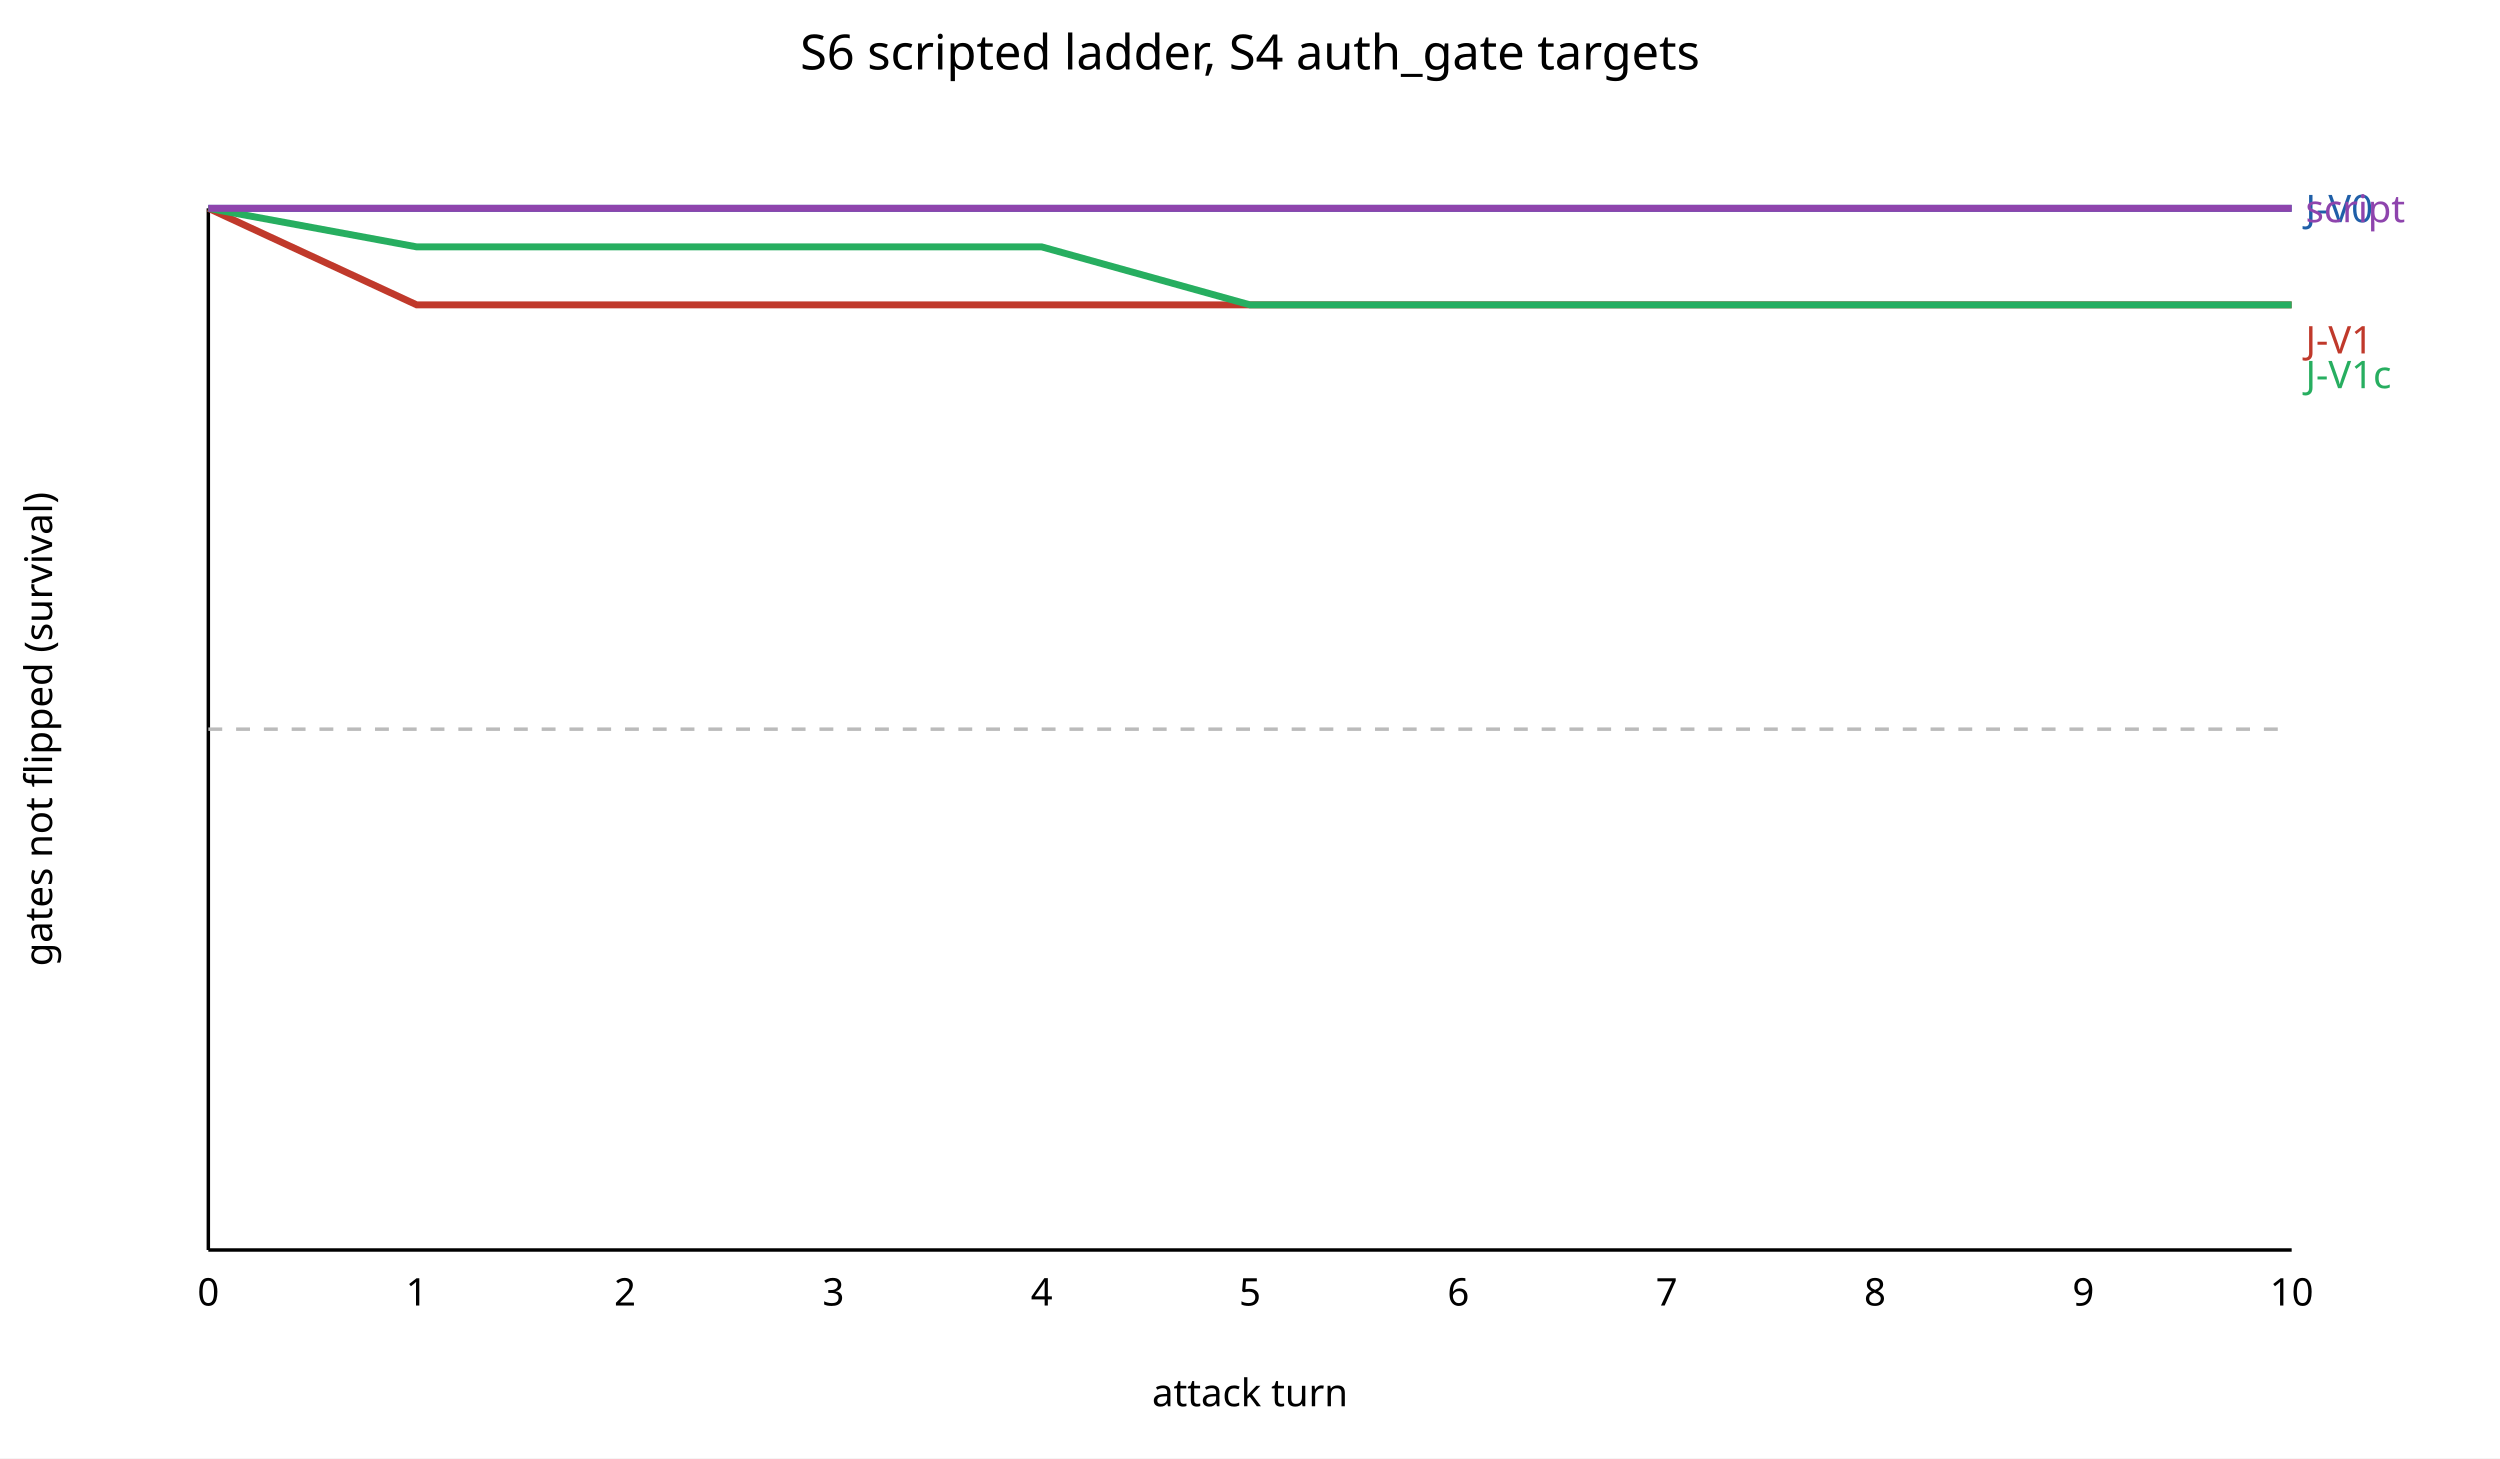
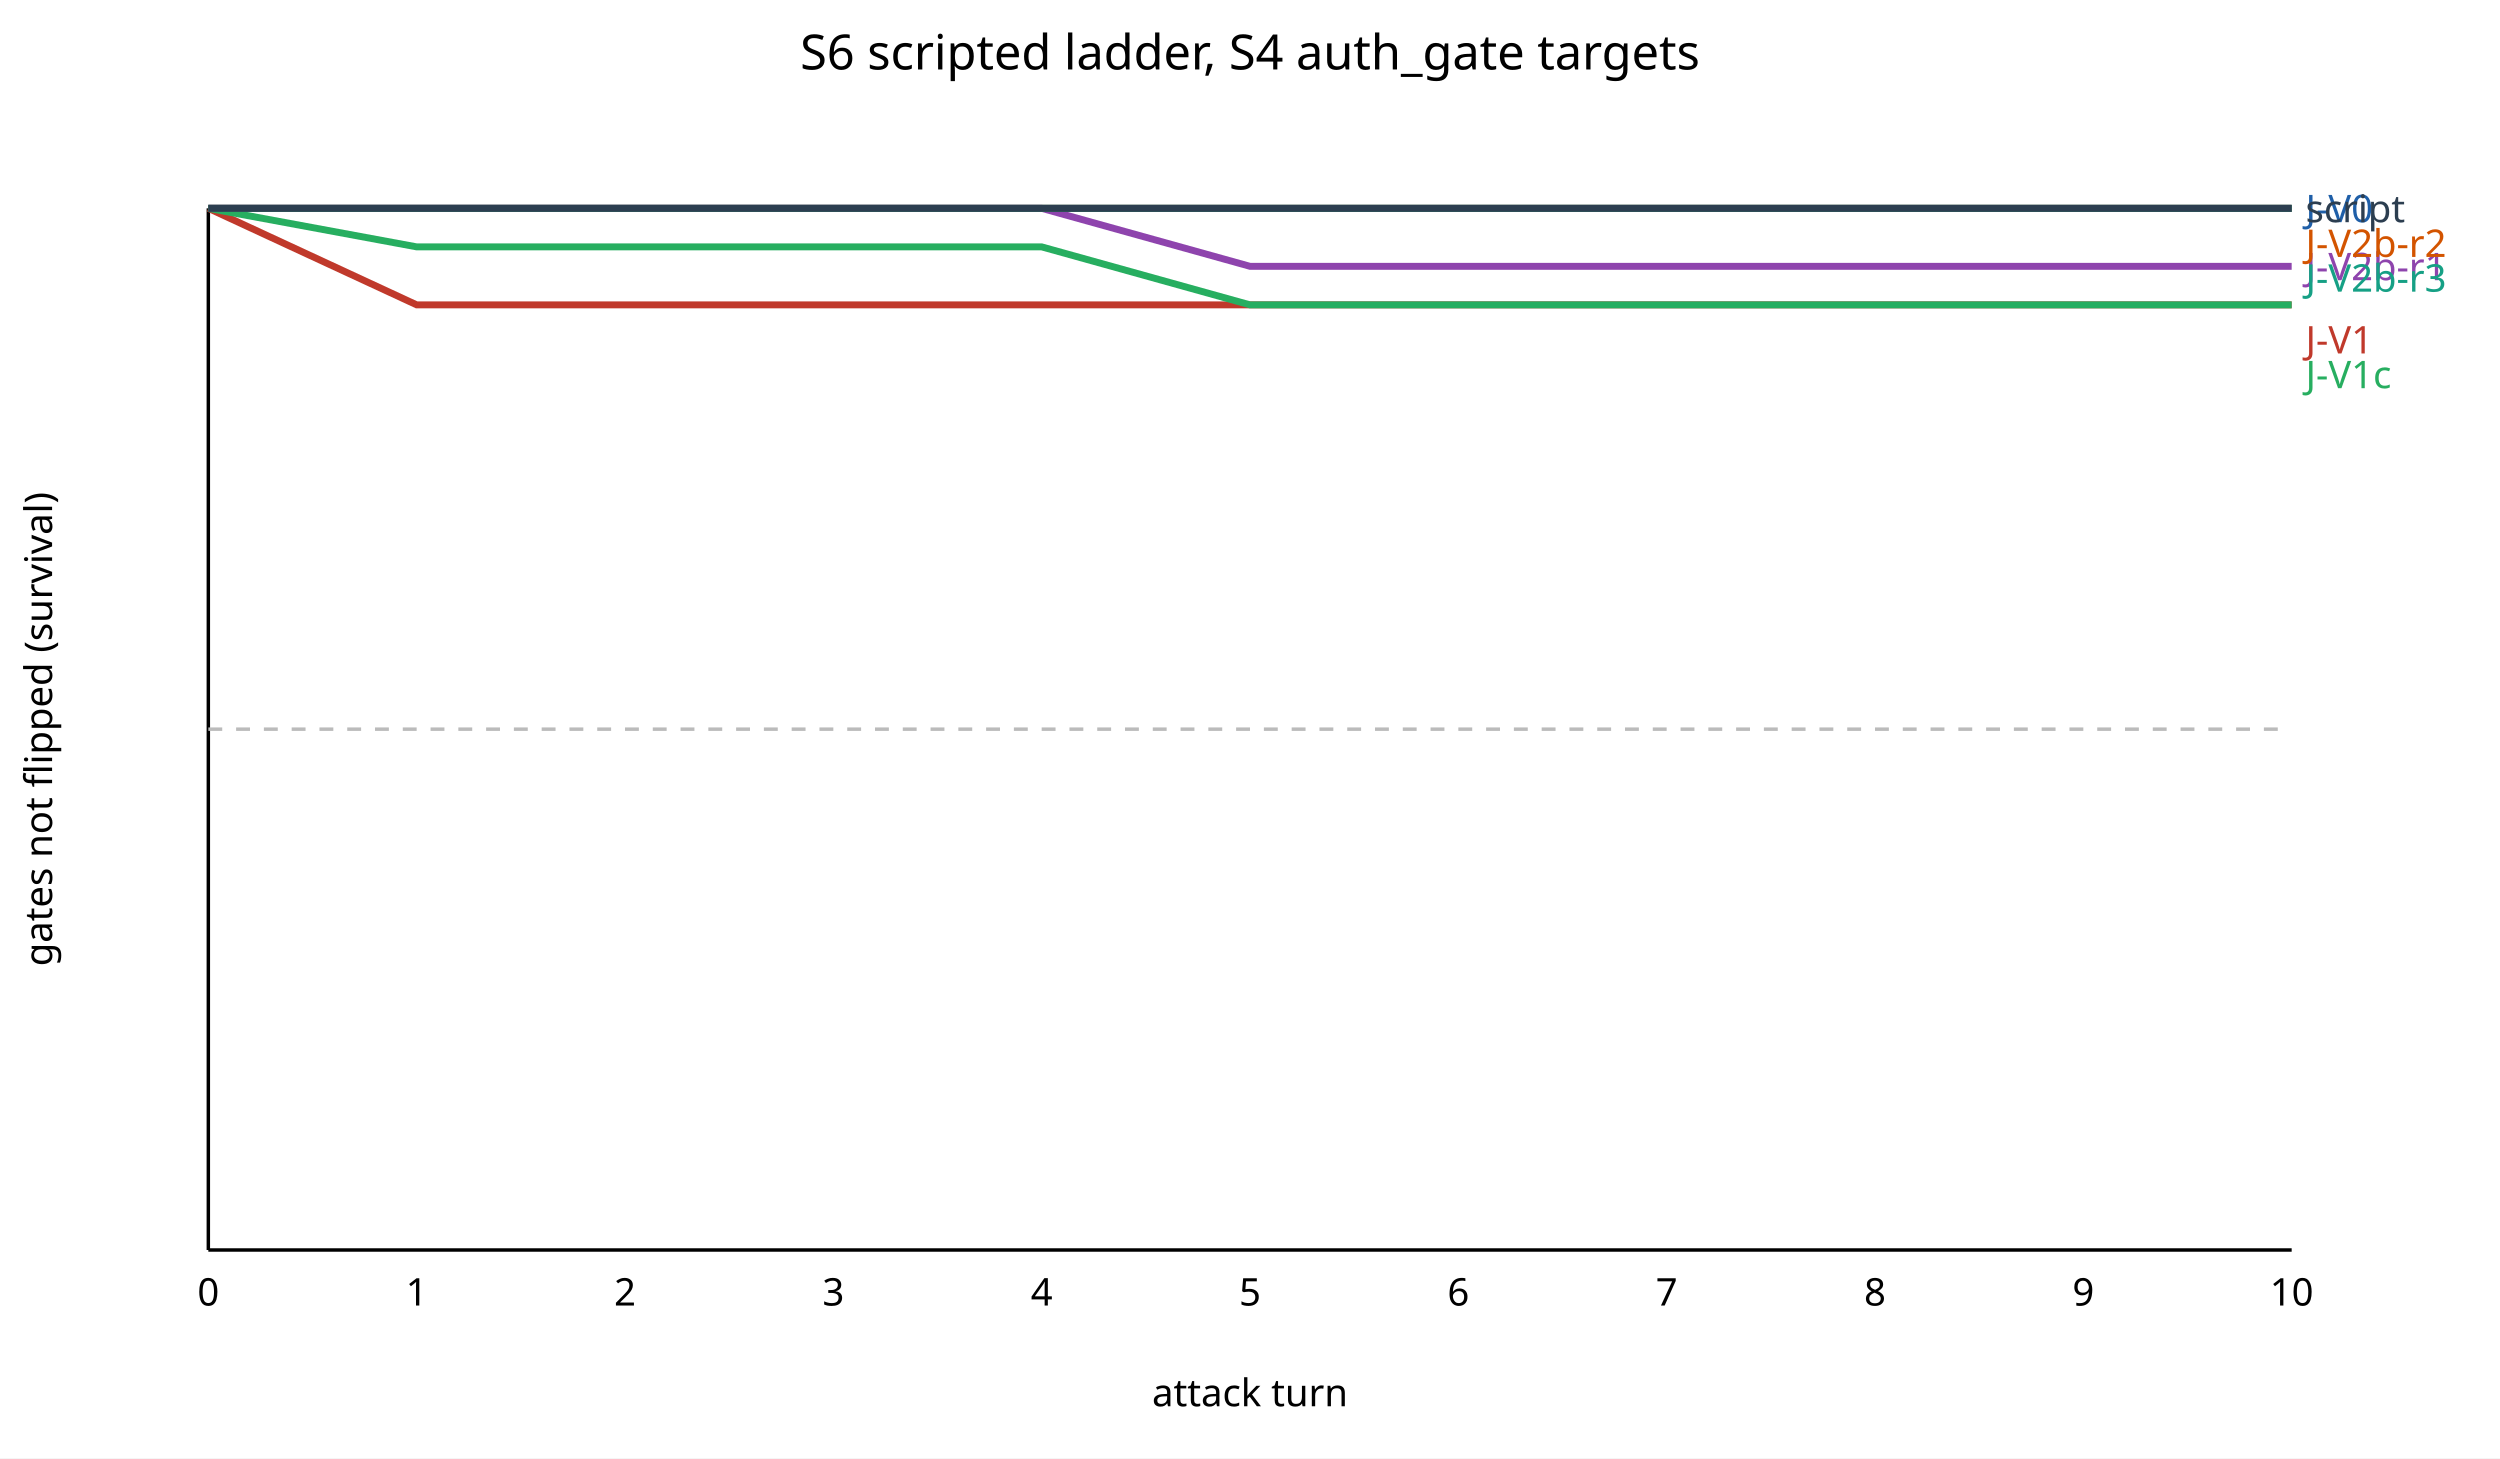
<svg xmlns="http://www.w3.org/2000/svg" width="720" height="420" font-family="sans-serif" font-size="11">
  <rect width="100%" height="100%" fill="white" />
  <text x="360.0" y="20" text-anchor="middle" font-size="14">S6 scripted ladder, S4 auth_gate targets</text>
  <line x1="60" y1="360" x2="660" y2="360" stroke="black" />
  <line x1="60" y1="60" x2="60" y2="360" stroke="black" />
  <line x1="60" y1="210.0" x2="660" y2="210.0" stroke="#bbb" stroke-dasharray="4" />
  <text x="360.0" y="405" text-anchor="middle">attack turn</text>
  <text x="15" y="210.0" transform="rotate(-90 15 210.0)" text-anchor="middle">gates not flipped (survival)</text>
  <text x="60.0" y="376" text-anchor="middle">0</text>
  <text x="120.0" y="376" text-anchor="middle">1</text>
  <text x="180.0" y="376" text-anchor="middle">2</text>
  <text x="240.0" y="376" text-anchor="middle">3</text>
  <text x="300.0" y="376" text-anchor="middle">4</text>
  <text x="360.0" y="376" text-anchor="middle">5</text>
  <text x="420.0" y="376" text-anchor="middle">6</text>
  <text x="480.0" y="376" text-anchor="middle">7</text>
  <text x="540.0" y="376" text-anchor="middle">8</text>
  <text x="600.0" y="376" text-anchor="middle">9</text>
  <text x="660.0" y="376" text-anchor="middle">10</text>
  <path d="M60.0,60.0 L120.0,60.0 L180.0,60.0 L240.0,60.0 L300.0,60.0 L360.0,60.0 L420.0,60.0 L480.0,60.0 L540.0,60.0 L600.0,60.0 L660.0,60.0" fill="none" stroke="#1f5fa8" stroke-width="2" />
  <text x="664" y="64.0" fill="#1f5fa8">J-V0</text>
  <path d="M60.0,60.0 L120.0,87.8 L180.0,87.8 L240.0,87.8 L300.0,87.8 L360.0,87.8 L420.0,87.8 L480.0,87.8 L540.0,87.8 L600.0,87.8 L660.0,87.8" fill="none" stroke="#c0392b" stroke-width="2" />
  <text x="664" y="101.8" fill="#c0392b">J-V1</text>
  <path d="M60.0,60.0 L120.0,71.1 L180.0,71.1 L240.0,71.1 L300.0,71.1 L360.0,87.8 L420.0,87.8 L480.0,87.8 L540.0,87.8 L600.0,87.8 L660.0,87.8" fill="none" stroke="#27ae60" stroke-width="2" />
  <text x="664" y="111.8" fill="#27ae60">J-V1c</text>
-   <path d="M60.0,60.0 L120.0,60.0 L180.0,60.0 L240.0,60.0 L300.0,60.0 L360.0,60.0 L420.0,60.0 L480.0,60.0 L540.0,60.0 L600.0,60.0 L660.0,60.0" fill="none" stroke="#8e44ad" stroke-width="2" />
-   <text x="664" y="64.0" fill="#8e44ad">script</text>
+   <path d="M60.0,60.0 L120.0,60.0 L180.0,60.0 L240.0,60.0 L300.0,60.0 L360.0,76.7 L420.0,76.7 L480.0,76.7 L540.0,76.7 L600.0,76.7 L660.0,76.7" fill="none" stroke="#8e44ad" stroke-width="2" />
+   <text x="664" y="80.7" fill="#8e44ad">J-V2b-r1</text>
+   <path d="M60.0,60.0 L120.0,60.0 L180.0,60.0 L240.0,60.0 L300.0,60.0 L360.0,60.0 L420.0,60.0 L480.0,60.0 L540.0,60.0 L600.0,60.0 L660.0,60.0" fill="none" stroke="#d35400" stroke-width="2" />
+   <text x="664" y="74.0" fill="#d35400">J-V2b-r2</text>
+   <path d="M60.0,60.0 L120.0,60.0 L180.0,60.0 L240.0,60.0 L300.0,60.0 L360.0,60.0 L420.0,60.0 L480.0,60.0 L540.0,60.0 L600.0,60.0 L660.0,60.0" fill="none" stroke="#16a085" stroke-width="2" />
+   <text x="664" y="84.0" fill="#16a085">J-V2b-r3</text>
+   <path d="M60.0,60.0 L120.0,60.0 L180.0,60.0 L240.0,60.0 L300.0,60.0 L360.0,60.0 L420.0,60.0 L480.0,60.0 L540.0,60.0 L600.0,60.0 L660.0,60.0" fill="none" stroke="#2c3e50" stroke-width="2" />
+   <text x="664" y="64.0" fill="#2c3e50">script</text>
</svg>
